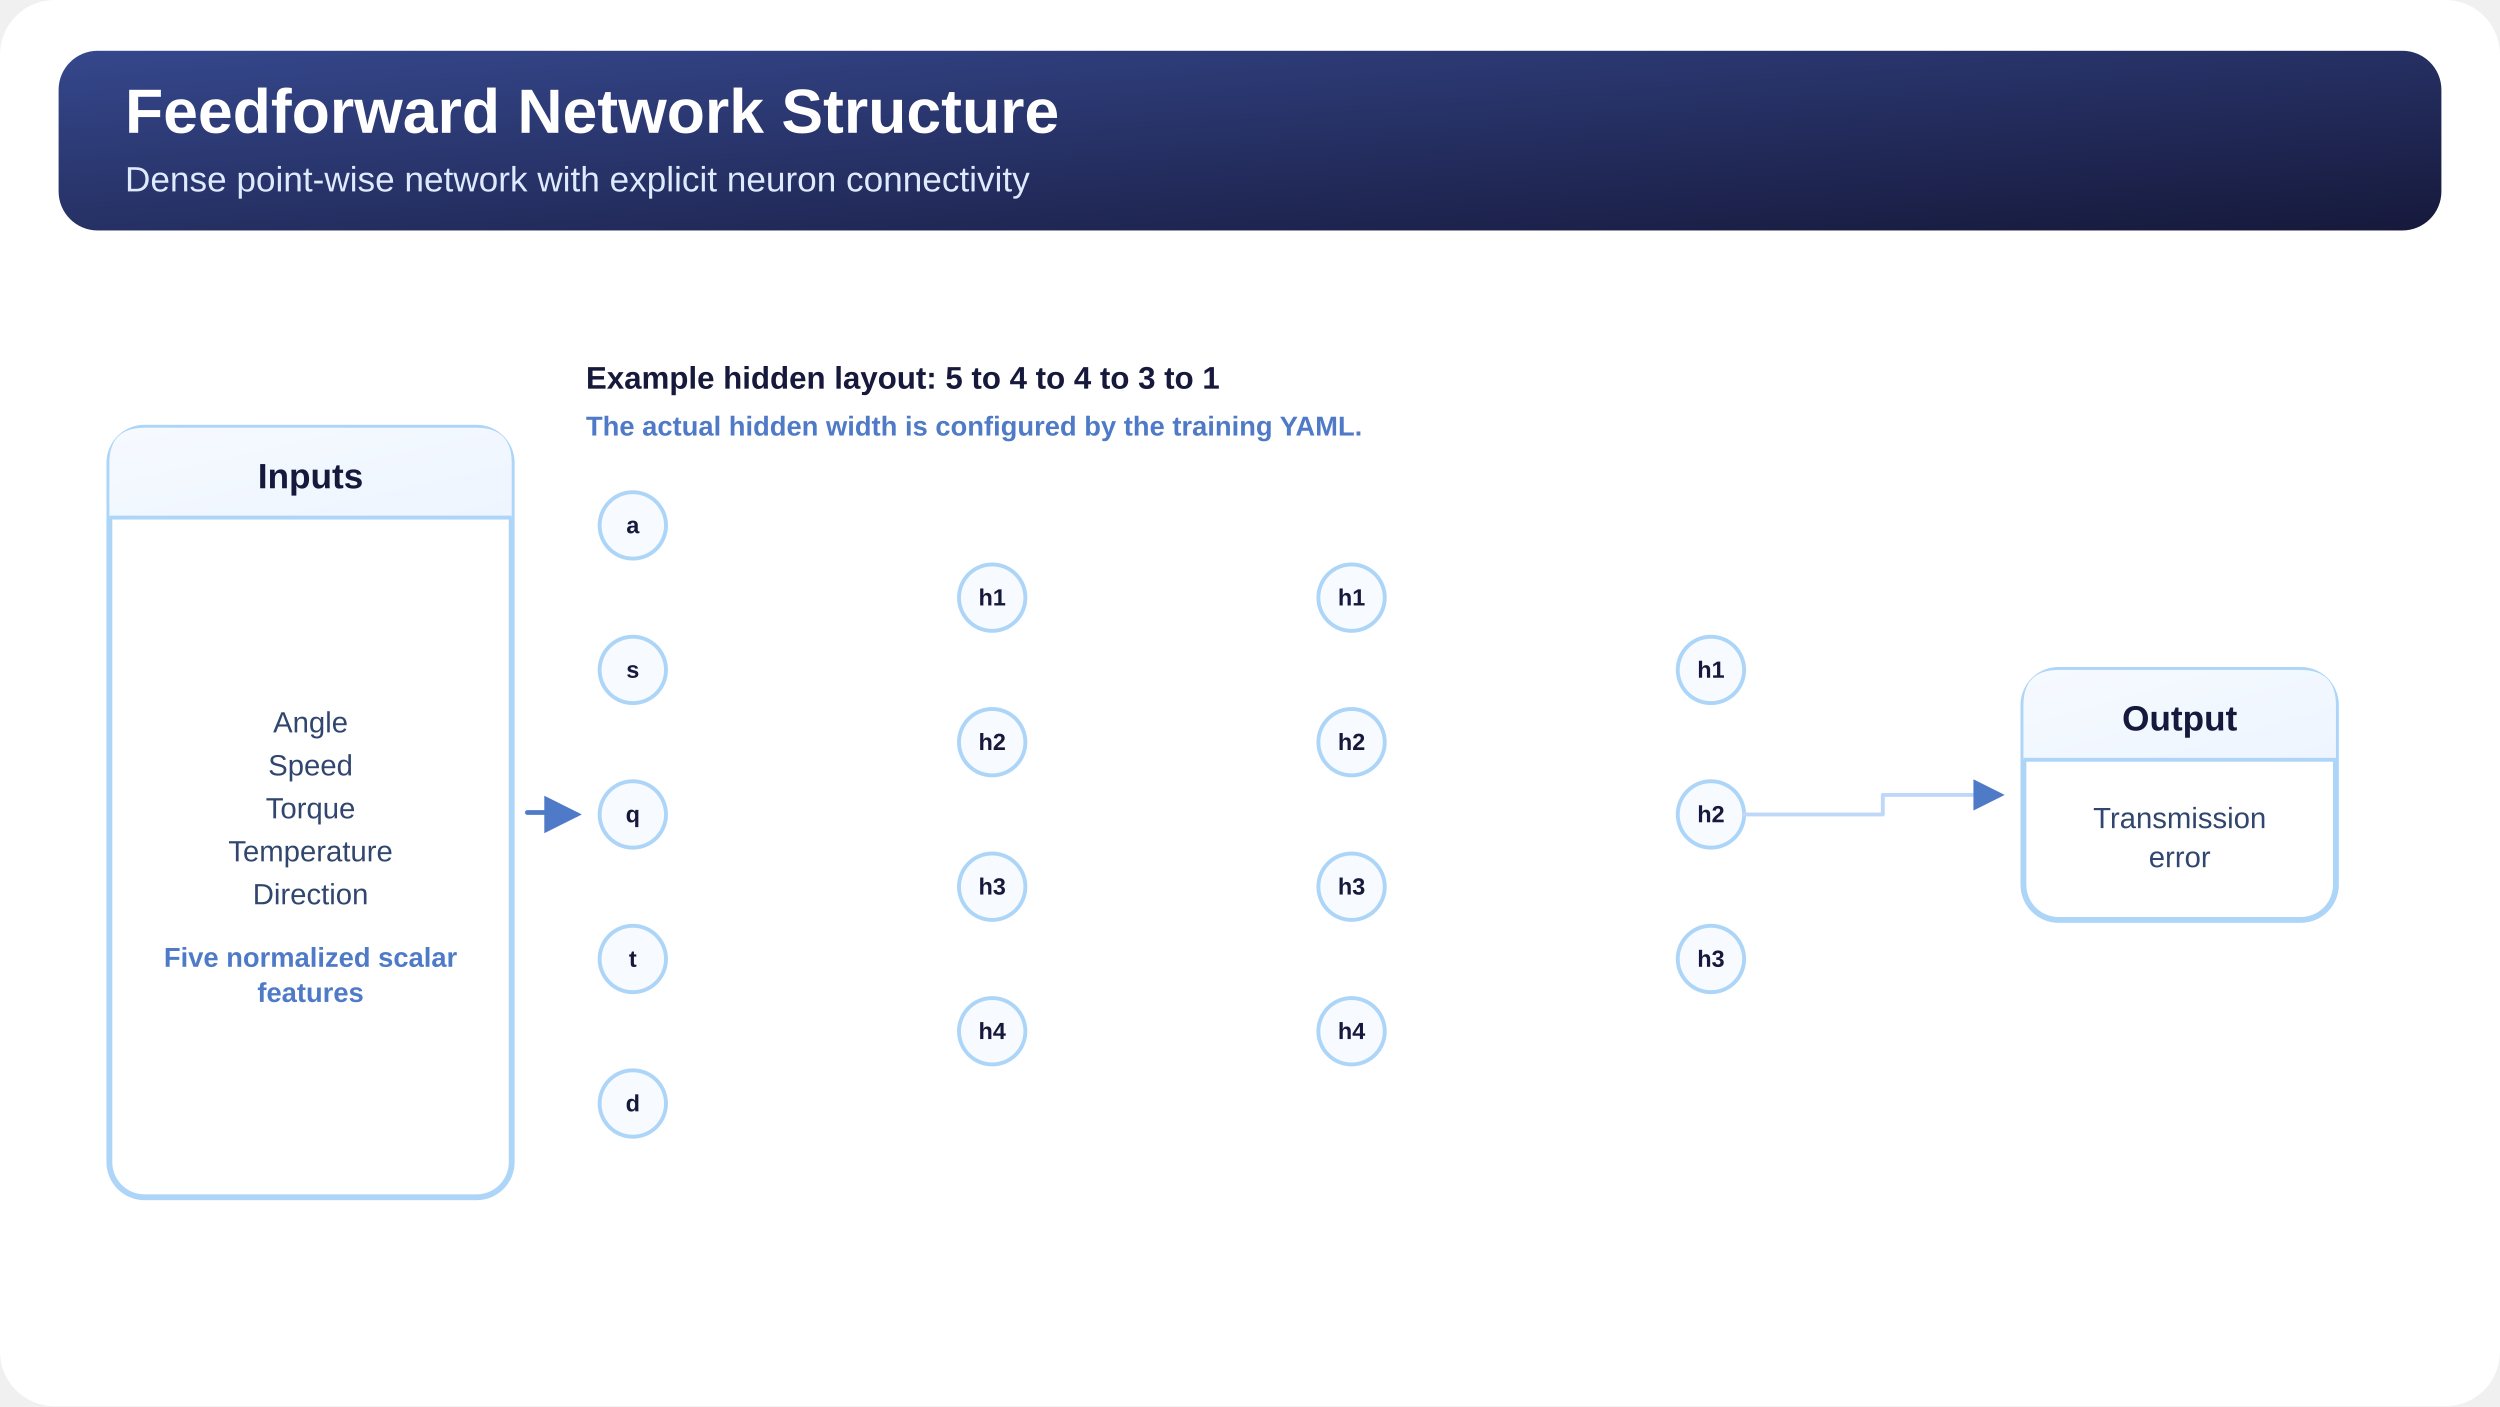
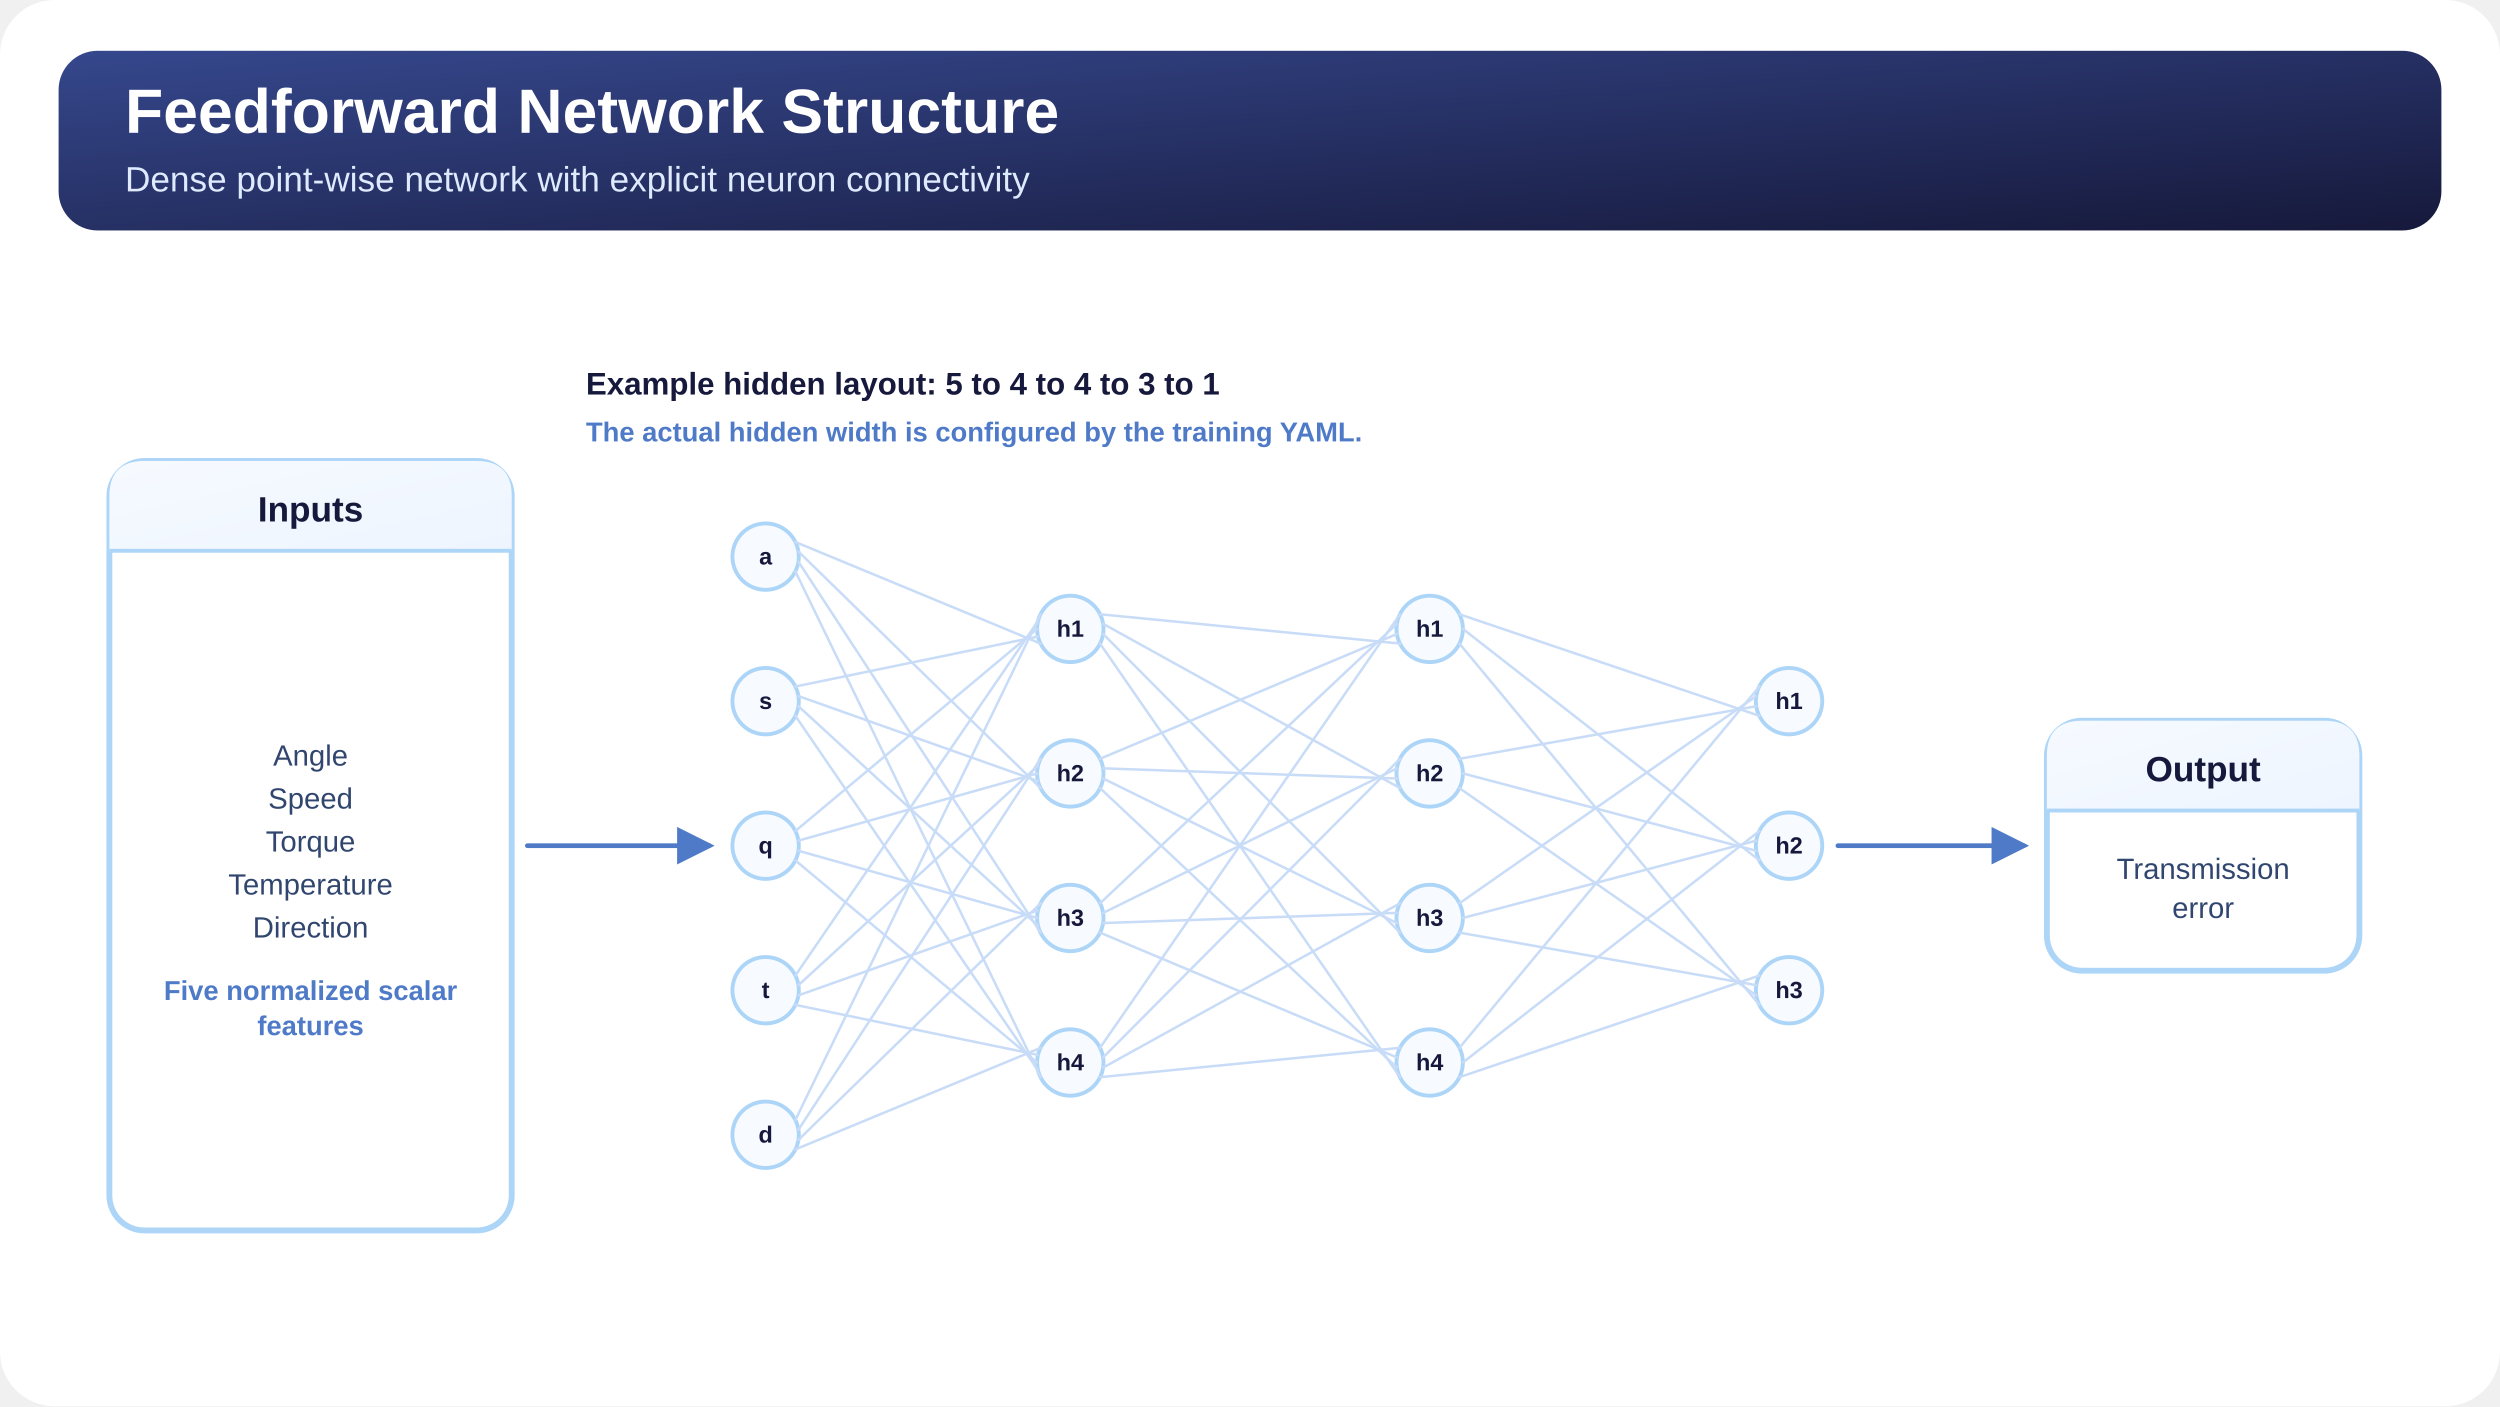
<svg xmlns="http://www.w3.org/2000/svg" width="1280" height="720" viewBox="0 0 1280 720" role="img" aria-labelledby="title desc">
  <defs>
    <linearGradient id="canvas_header" x1="0" y1="0" x2="1" y2="1">
      <stop offset="0%" stop-color="#35478C" />
      <stop offset="100%" stop-color="#16193B" />
    </linearGradient>
    <linearGradient id="card_header" x1="0" y1="0" x2="1" y2="1">
      <stop offset="0%" stop-color="#F6FAFF" />
      <stop offset="100%" stop-color="#EEF5FF" />
    </linearGradient>
    <marker id="arrow_head" markerWidth="8" markerHeight="8" refX="6.8" refY="4" orient="auto" markerUnits="strokeWidth">
      <path d="M0,0 L8,4 L0,8 Z" fill="#4E7AC7" />
    </marker>
    <style>
      .canvas-title { font: 700 32px 'Segoe UI', Arial, sans-serif; fill: #ffffff; }
      .canvas-subtitle { font: 500 18px 'Segoe UI', Arial, sans-serif; fill: #dfeaff; }
      .card-title { font: 700 18px 'Segoe UI', Arial, sans-serif; fill: #16193B; }
      .card-text { font: 500 15px 'Segoe UI', Arial, sans-serif; fill: #31466E; }
      .card-note { font: 600 14px 'Segoe UI', Arial, sans-serif; fill: #4E7AC7; }
      .label { font: 700 16px 'Segoe UI', Arial, sans-serif; fill: #16193B; }
      .tiny { font: 600 14px 'Segoe UI', Arial, sans-serif; fill: #4E7AC7; }
      .node-label { font: 700 12px 'Segoe UI', Arial, sans-serif; fill: #16193B; }
      .node-small-label { font: 700 11px 'Segoe UI', Arial, sans-serif; fill: #16193B; }
      .flow-row-text { font: 600 14px 'Segoe UI', Arial, sans-serif; fill: #31466E; }
    </style>
  </defs>
  <rect x="0" y="0" width="1280" height="720" rx="28" fill="#FFFFFF" />
  <rect x="30" y="26" width="1220" height="92" rx="20" fill="url(#canvas_header)" />
  <text x="64" y="68" class="canvas-title">Feedforward Network Structure</text>
  <text x="64" y="98" class="canvas-subtitle">Dense point-wise network with explicit neuron connectivity</text>
-   <g transform="translate(0,57.0)">
+   <g transform="translate(0,74.0)">
    <rect x="56" y="162" width="206" height="394" rx="18" fill="#FFFFFF" stroke="#ADD5F7" stroke-width="3" />
    <path d="M74, 162 H244 Q262, 162 262, 180 V208 H56 V180 Q56, 162 74, 162 Z" fill="url(#card_header)" />
    <line x1="56" y1="208" x2="262" y2="208" stroke="#ADD5F7" stroke-width="2" />
    <text x="159" y="193" text-anchor="middle" class="card-title">Inputs</text>
    <text x="159.0" y="318.0" text-anchor="middle" class="card-text">Angle</text>
    <text x="159.0" y="340.0" text-anchor="middle" class="card-text">Speed</text>
    <text x="159.0" y="362.0" text-anchor="middle" class="card-text">Torque</text>
    <text x="159.0" y="384.0" text-anchor="middle" class="card-text">Temperature</text>
    <text x="159.0" y="406.0" text-anchor="middle" class="card-text">Direction</text>
    <text x="159.0" y="438.0" text-anchor="middle" class="card-note">Five normalized scalar</text>
    <text x="159.0" y="456.0" text-anchor="middle" class="card-note">features</text>
-     <rect x="1036" y="286" width="160" height="128" rx="18" fill="#FFFFFF" stroke="#ADD5F7" stroke-width="3" />
-     <path d="M1054, 286 H1178 Q1196, 286 1196, 304 V332 H1036 V304 Q1036, 286 1054, 286 Z" fill="url(#card_header)" />
-     <line x1="1036" y1="332" x2="1196" y2="332" stroke="#ADD5F7" stroke-width="2" />
-     <text x="1116" y="317" text-anchor="middle" class="card-title">Output</text>
-     <text x="1116.0" y="367.0" text-anchor="middle" class="card-text">Transmission</text>
-     <text x="1116.0" y="387.0" text-anchor="middle" class="card-text">error</text>
-     <text x="300" y="142" class="label">Example hidden layout: 5 to 4 to 4 to 3 to 1</text>
-     <text x="300" y="166" class="tiny">The actual hidden width is configured by the training YAML.</text>
-     <circle cx="324" cy="212" r="17" fill="#F7FBFF" stroke="#ADD5F7" stroke-width="2" />
-     <text x="324" y="216" text-anchor="middle" class="node-label">a</text>
-     <circle cx="324" cy="286" r="17" fill="#F7FBFF" stroke="#ADD5F7" stroke-width="2" />
-     <text x="324" y="290" text-anchor="middle" class="node-label">s</text>
-     <circle cx="324" cy="360" r="17" fill="#F7FBFF" stroke="#ADD5F7" stroke-width="2" />
-     <text x="324" y="364" text-anchor="middle" class="node-label">q</text>
-     <circle cx="324" cy="434" r="17" fill="#F7FBFF" stroke="#ADD5F7" stroke-width="2" />
-     <text x="324" y="438" text-anchor="middle" class="node-label">t</text>
-     <circle cx="324" cy="508" r="17" fill="#F7FBFF" stroke="#ADD5F7" stroke-width="2" />
-     <text x="324" y="512" text-anchor="middle" class="node-label">d</text>
-     <circle cx="508" cy="249" r="17" fill="#F7FBFF" stroke="#ADD5F7" stroke-width="2" />
-     <text x="508" y="253" text-anchor="middle" class="node-label">h1</text>
-     <circle cx="508" cy="323" r="17" fill="#F7FBFF" stroke="#ADD5F7" stroke-width="2" />
-     <text x="508" y="327" text-anchor="middle" class="node-label">h2</text>
-     <circle cx="508" cy="397" r="17" fill="#F7FBFF" stroke="#ADD5F7" stroke-width="2" />
-     <text x="508" y="401" text-anchor="middle" class="node-label">h3</text>
-     <circle cx="508" cy="471" r="17" fill="#F7FBFF" stroke="#ADD5F7" stroke-width="2" />
-     <text x="508" y="475" text-anchor="middle" class="node-label">h4</text>
-     <circle cx="692" cy="249" r="17" fill="#F7FBFF" stroke="#ADD5F7" stroke-width="2" />
-     <text x="692" y="253" text-anchor="middle" class="node-label">h1</text>
-     <circle cx="692" cy="323" r="17" fill="#F7FBFF" stroke="#ADD5F7" stroke-width="2" />
-     <text x="692" y="327" text-anchor="middle" class="node-label">h2</text>
-     <circle cx="692" cy="397" r="17" fill="#F7FBFF" stroke="#ADD5F7" stroke-width="2" />
-     <text x="692" y="401" text-anchor="middle" class="node-label">h3</text>
-     <circle cx="692" cy="471" r="17" fill="#F7FBFF" stroke="#ADD5F7" stroke-width="2" />
-     <text x="692" y="475" text-anchor="middle" class="node-label">h4</text>
-     <circle cx="876" cy="286" r="17" fill="#F7FBFF" stroke="#ADD5F7" stroke-width="2" />
-     <text x="876" y="290" text-anchor="middle" class="node-label">h1</text>
-     <circle cx="876" cy="360" r="17" fill="#F7FBFF" stroke="#ADD5F7" stroke-width="2" />
-     <text x="876" y="364" text-anchor="middle" class="node-label">h2</text>
-     <circle cx="876" cy="434" r="17" fill="#F7FBFF" stroke="#ADD5F7" stroke-width="2" />
-     <text x="876" y="438" text-anchor="middle" class="node-label">h3</text>
-     <path d="M270.0,359.0 L282.5,359.0 L282.5,360.0 L295.0,360.0" fill="none" stroke="#4E7AC7" stroke-width="2.4" stroke-linejoin="round" stroke-linecap="round" marker-end="url(#arrow_head)" />
-     <path d="M893.0,360.0 L964.0,360.0 L964.0,350.0 L1024.0,350.0" fill="none" stroke="#BFD8FA" stroke-width="2.0" stroke-linejoin="round" stroke-linecap="round" marker-end="url(#arrow_head)" />
+     <rect x="1048" y="295" width="160" height="128" rx="18" fill="#FFFFFF" stroke="#ADD5F7" stroke-width="3" />
+     <path d="M1066, 295 H1190 Q1208, 295 1208, 313 V341 H1048 V313 Q1048, 295 1066, 295 Z" fill="url(#card_header)" />
+     <line x1="1048" y1="341" x2="1208" y2="341" stroke="#ADD5F7" stroke-width="2" />
+     <text x="1128" y="326" text-anchor="middle" class="card-title">Output</text>
+     <text x="1128.0" y="376.0" text-anchor="middle" class="card-text">Transmission</text>
+     <text x="1128.0" y="396.0" text-anchor="middle" class="card-text">error</text>
+     <text x="300" y="128" class="label">Example hidden layout: 5 to 4 to 4 to 3 to 1</text>
+     <text x="300" y="152" class="tiny">The actual hidden width is configured by the training YAML.</text>
+     <circle cx="392" cy="211" r="17" fill="#F7FBFF" stroke="#ADD5F7" stroke-width="2" />
+     <text x="392" y="215" text-anchor="middle" class="node-label">a</text>
+     <circle cx="392" cy="285" r="17" fill="#F7FBFF" stroke="#ADD5F7" stroke-width="2" />
+     <text x="392" y="289" text-anchor="middle" class="node-label">s</text>
+     <circle cx="392" cy="359" r="17" fill="#F7FBFF" stroke="#ADD5F7" stroke-width="2" />
+     <text x="392" y="363" text-anchor="middle" class="node-label">q</text>
+     <circle cx="392" cy="433" r="17" fill="#F7FBFF" stroke="#ADD5F7" stroke-width="2" />
+     <text x="392" y="437" text-anchor="middle" class="node-label">t</text>
+     <circle cx="392" cy="507" r="17" fill="#F7FBFF" stroke="#ADD5F7" stroke-width="2" />
+     <text x="392" y="511" text-anchor="middle" class="node-label">d</text>
+     <circle cx="548" cy="248" r="17" fill="#F7FBFF" stroke="#ADD5F7" stroke-width="2" />
+     <text x="548" y="252" text-anchor="middle" class="node-label">h1</text>
+     <circle cx="548" cy="322" r="17" fill="#F7FBFF" stroke="#ADD5F7" stroke-width="2" />
+     <text x="548" y="326" text-anchor="middle" class="node-label">h2</text>
+     <circle cx="548" cy="396" r="17" fill="#F7FBFF" stroke="#ADD5F7" stroke-width="2" />
+     <text x="548" y="400" text-anchor="middle" class="node-label">h3</text>
+     <circle cx="548" cy="470" r="17" fill="#F7FBFF" stroke="#ADD5F7" stroke-width="2" />
+     <text x="548" y="474" text-anchor="middle" class="node-label">h4</text>
+     <circle cx="732" cy="248" r="17" fill="#F7FBFF" stroke="#ADD5F7" stroke-width="2" />
+     <text x="732" y="252" text-anchor="middle" class="node-label">h1</text>
+     <circle cx="732" cy="322" r="17" fill="#F7FBFF" stroke="#ADD5F7" stroke-width="2" />
+     <text x="732" y="326" text-anchor="middle" class="node-label">h2</text>
+     <circle cx="732" cy="396" r="17" fill="#F7FBFF" stroke="#ADD5F7" stroke-width="2" />
+     <text x="732" y="400" text-anchor="middle" class="node-label">h3</text>
+     <circle cx="732" cy="470" r="17" fill="#F7FBFF" stroke="#ADD5F7" stroke-width="2" />
+     <text x="732" y="474" text-anchor="middle" class="node-label">h4</text>
+     <circle cx="916" cy="285" r="17" fill="#F7FBFF" stroke="#ADD5F7" stroke-width="2" />
+     <text x="916" y="289" text-anchor="middle" class="node-label">h1</text>
+     <circle cx="916" cy="359" r="17" fill="#F7FBFF" stroke="#ADD5F7" stroke-width="2" />
+     <text x="916" y="363" text-anchor="middle" class="node-label">h2</text>
+     <circle cx="916" cy="433" r="17" fill="#F7FBFF" stroke="#ADD5F7" stroke-width="2" />
+     <text x="916" y="437" text-anchor="middle" class="node-label">h3</text>
+     <line x1="407.2" y1="203.5" x2="532.8" y2="255.5" stroke="#C8DCF8" stroke-width="1.3" stroke-linecap="round" />
+     <line x1="408.8" y1="208.4" x2="532.8" y2="329.5" stroke="#C8DCF8" stroke-width="1.3" stroke-linecap="round" />
+     <line x1="408.8" y1="213.6" x2="532.8" y2="403.5" stroke="#C8DCF8" stroke-width="1.3" stroke-linecap="round" />
+     <line x1="407.2" y1="218.5" x2="532.8" y2="477.5" stroke="#C8DCF8" stroke-width="1.3" stroke-linecap="round" />
+     <line x1="407.2" y1="277.5" x2="531.4" y2="251.9" stroke="#C8DCF8" stroke-width="1.3" stroke-linecap="round" />
+     <line x1="408.8" y1="282.4" x2="531.4" y2="325.9" stroke="#C8DCF8" stroke-width="1.3" stroke-linecap="round" />
+     <line x1="408.8" y1="287.6" x2="531.4" y2="399.9" stroke="#C8DCF8" stroke-width="1.3" stroke-linecap="round" />
+     <line x1="407.2" y1="292.5" x2="531.4" y2="473.9" stroke="#C8DCF8" stroke-width="1.3" stroke-linecap="round" />
+     <line x1="407.2" y1="351.5" x2="531.0" y2="248.0" stroke="#C8DCF8" stroke-width="1.3" stroke-linecap="round" />
+     <line x1="408.8" y1="356.4" x2="531.0" y2="322.0" stroke="#C8DCF8" stroke-width="1.3" stroke-linecap="round" />
+     <line x1="408.8" y1="361.6" x2="531.0" y2="396.0" stroke="#C8DCF8" stroke-width="1.3" stroke-linecap="round" />
+     <line x1="407.2" y1="366.5" x2="531.0" y2="470.0" stroke="#C8DCF8" stroke-width="1.3" stroke-linecap="round" />
+     <line x1="407.2" y1="425.5" x2="531.4" y2="244.1" stroke="#C8DCF8" stroke-width="1.3" stroke-linecap="round" />
+     <line x1="408.8" y1="430.4" x2="531.4" y2="318.1" stroke="#C8DCF8" stroke-width="1.3" stroke-linecap="round" />
+     <line x1="408.8" y1="435.6" x2="531.4" y2="392.1" stroke="#C8DCF8" stroke-width="1.3" stroke-linecap="round" />
+     <line x1="407.2" y1="440.5" x2="531.4" y2="466.1" stroke="#C8DCF8" stroke-width="1.3" stroke-linecap="round" />
+     <line x1="407.2" y1="499.5" x2="532.8" y2="240.5" stroke="#C8DCF8" stroke-width="1.3" stroke-linecap="round" />
+     <line x1="408.8" y1="504.4" x2="532.8" y2="314.5" stroke="#C8DCF8" stroke-width="1.3" stroke-linecap="round" />
+     <line x1="408.8" y1="509.6" x2="532.8" y2="388.5" stroke="#C8DCF8" stroke-width="1.3" stroke-linecap="round" />
+     <line x1="407.2" y1="514.5" x2="532.8" y2="462.5" stroke="#C8DCF8" stroke-width="1.3" stroke-linecap="round" />
+     <line x1="563.2" y1="240.5" x2="716.8" y2="255.5" stroke="#C8DCF8" stroke-width="1.3" stroke-linecap="round" />
+     <line x1="564.8" y1="245.4" x2="716.8" y2="329.5" stroke="#C8DCF8" stroke-width="1.3" stroke-linecap="round" />
+     <line x1="564.8" y1="250.6" x2="716.8" y2="403.5" stroke="#C8DCF8" stroke-width="1.3" stroke-linecap="round" />
+     <line x1="563.2" y1="255.5" x2="716.8" y2="477.5" stroke="#C8DCF8" stroke-width="1.3" stroke-linecap="round" />
+     <line x1="563.2" y1="314.5" x2="715.2" y2="250.6" stroke="#C8DCF8" stroke-width="1.3" stroke-linecap="round" />
+     <line x1="564.8" y1="319.4" x2="715.2" y2="324.6" stroke="#C8DCF8" stroke-width="1.3" stroke-linecap="round" />
+     <line x1="564.8" y1="324.6" x2="715.2" y2="398.6" stroke="#C8DCF8" stroke-width="1.3" stroke-linecap="round" />
+     <line x1="563.2" y1="329.5" x2="715.2" y2="472.6" stroke="#C8DCF8" stroke-width="1.3" stroke-linecap="round" />
+     <line x1="563.2" y1="388.5" x2="715.2" y2="245.4" stroke="#C8DCF8" stroke-width="1.3" stroke-linecap="round" />
+     <line x1="564.8" y1="393.4" x2="715.2" y2="319.4" stroke="#C8DCF8" stroke-width="1.3" stroke-linecap="round" />
+     <line x1="564.8" y1="398.6" x2="715.2" y2="393.4" stroke="#C8DCF8" stroke-width="1.3" stroke-linecap="round" />
+     <line x1="563.2" y1="403.5" x2="715.2" y2="467.4" stroke="#C8DCF8" stroke-width="1.3" stroke-linecap="round" />
+     <line x1="563.2" y1="462.5" x2="716.8" y2="240.5" stroke="#C8DCF8" stroke-width="1.3" stroke-linecap="round" />
+     <line x1="564.8" y1="467.4" x2="716.8" y2="314.5" stroke="#C8DCF8" stroke-width="1.3" stroke-linecap="round" />
+     <line x1="564.8" y1="472.6" x2="716.8" y2="388.5" stroke="#C8DCF8" stroke-width="1.3" stroke-linecap="round" />
+     <line x1="563.2" y1="477.5" x2="716.8" y2="462.5" stroke="#C8DCF8" stroke-width="1.3" stroke-linecap="round" />
+     <line x1="747.2" y1="240.5" x2="900.8" y2="292.5" stroke="#C8DCF8" stroke-width="1.3" stroke-linecap="round" />
+     <line x1="749.0" y1="248.0" x2="900.8" y2="366.5" stroke="#C8DCF8" stroke-width="1.3" stroke-linecap="round" />
+     <line x1="747.2" y1="255.5" x2="900.8" y2="440.5" stroke="#C8DCF8" stroke-width="1.3" stroke-linecap="round" />
+     <line x1="747.2" y1="314.5" x2="899.2" y2="287.6" stroke="#C8DCF8" stroke-width="1.3" stroke-linecap="round" />
+     <line x1="749.0" y1="322.0" x2="899.2" y2="361.6" stroke="#C8DCF8" stroke-width="1.3" stroke-linecap="round" />
+     <line x1="747.2" y1="329.5" x2="899.2" y2="435.6" stroke="#C8DCF8" stroke-width="1.3" stroke-linecap="round" />
+     <line x1="747.2" y1="388.5" x2="899.2" y2="282.4" stroke="#C8DCF8" stroke-width="1.3" stroke-linecap="round" />
+     <line x1="749.0" y1="396.0" x2="899.2" y2="356.4" stroke="#C8DCF8" stroke-width="1.3" stroke-linecap="round" />
+     <line x1="747.2" y1="403.5" x2="899.2" y2="430.4" stroke="#C8DCF8" stroke-width="1.3" stroke-linecap="round" />
+     <line x1="747.2" y1="462.5" x2="900.8" y2="277.5" stroke="#C8DCF8" stroke-width="1.3" stroke-linecap="round" />
+     <line x1="749.0" y1="470.0" x2="900.8" y2="351.5" stroke="#C8DCF8" stroke-width="1.3" stroke-linecap="round" />
+     <line x1="747.2" y1="477.5" x2="900.8" y2="425.5" stroke="#C8DCF8" stroke-width="1.3" stroke-linecap="round" />
+     <line x1="270.0" y1="359.0" x2="363.0" y2="359.0" stroke="#4E7AC7" stroke-width="2.4" stroke-linecap="round" marker-end="url(#arrow_head)" />
+     <line x1="941.0" y1="359.0" x2="1036.0" y2="359.0" stroke="#4E7AC7" stroke-width="2.4" stroke-linecap="round" marker-end="url(#arrow_head)" />
  </g>
</svg>
